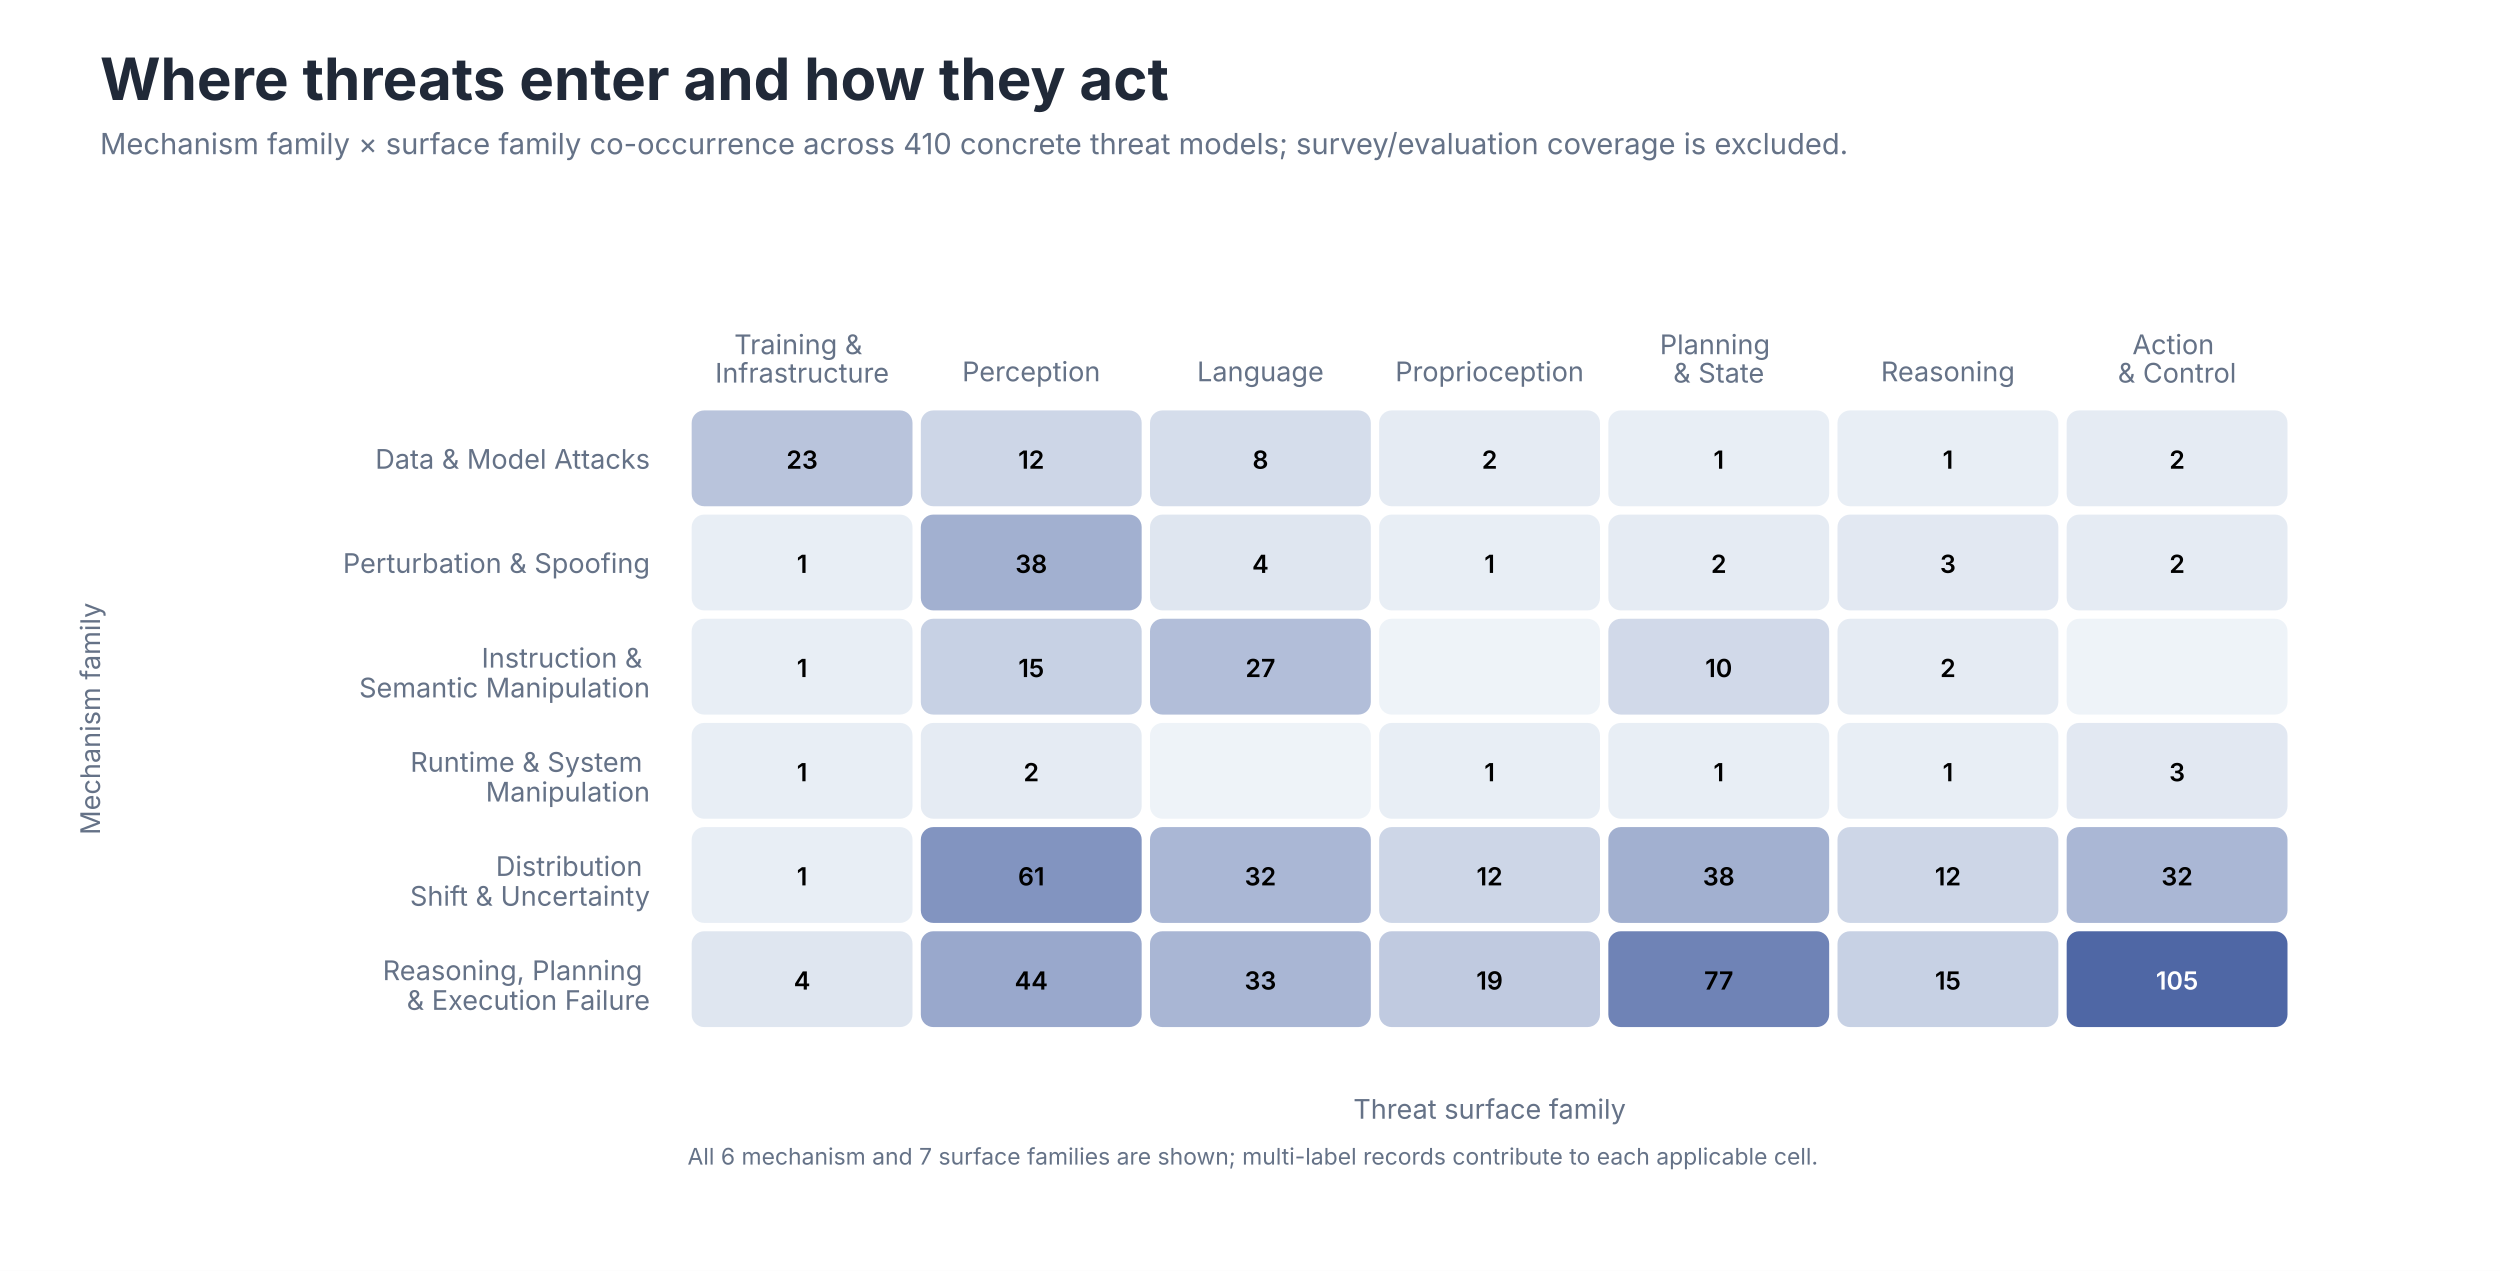
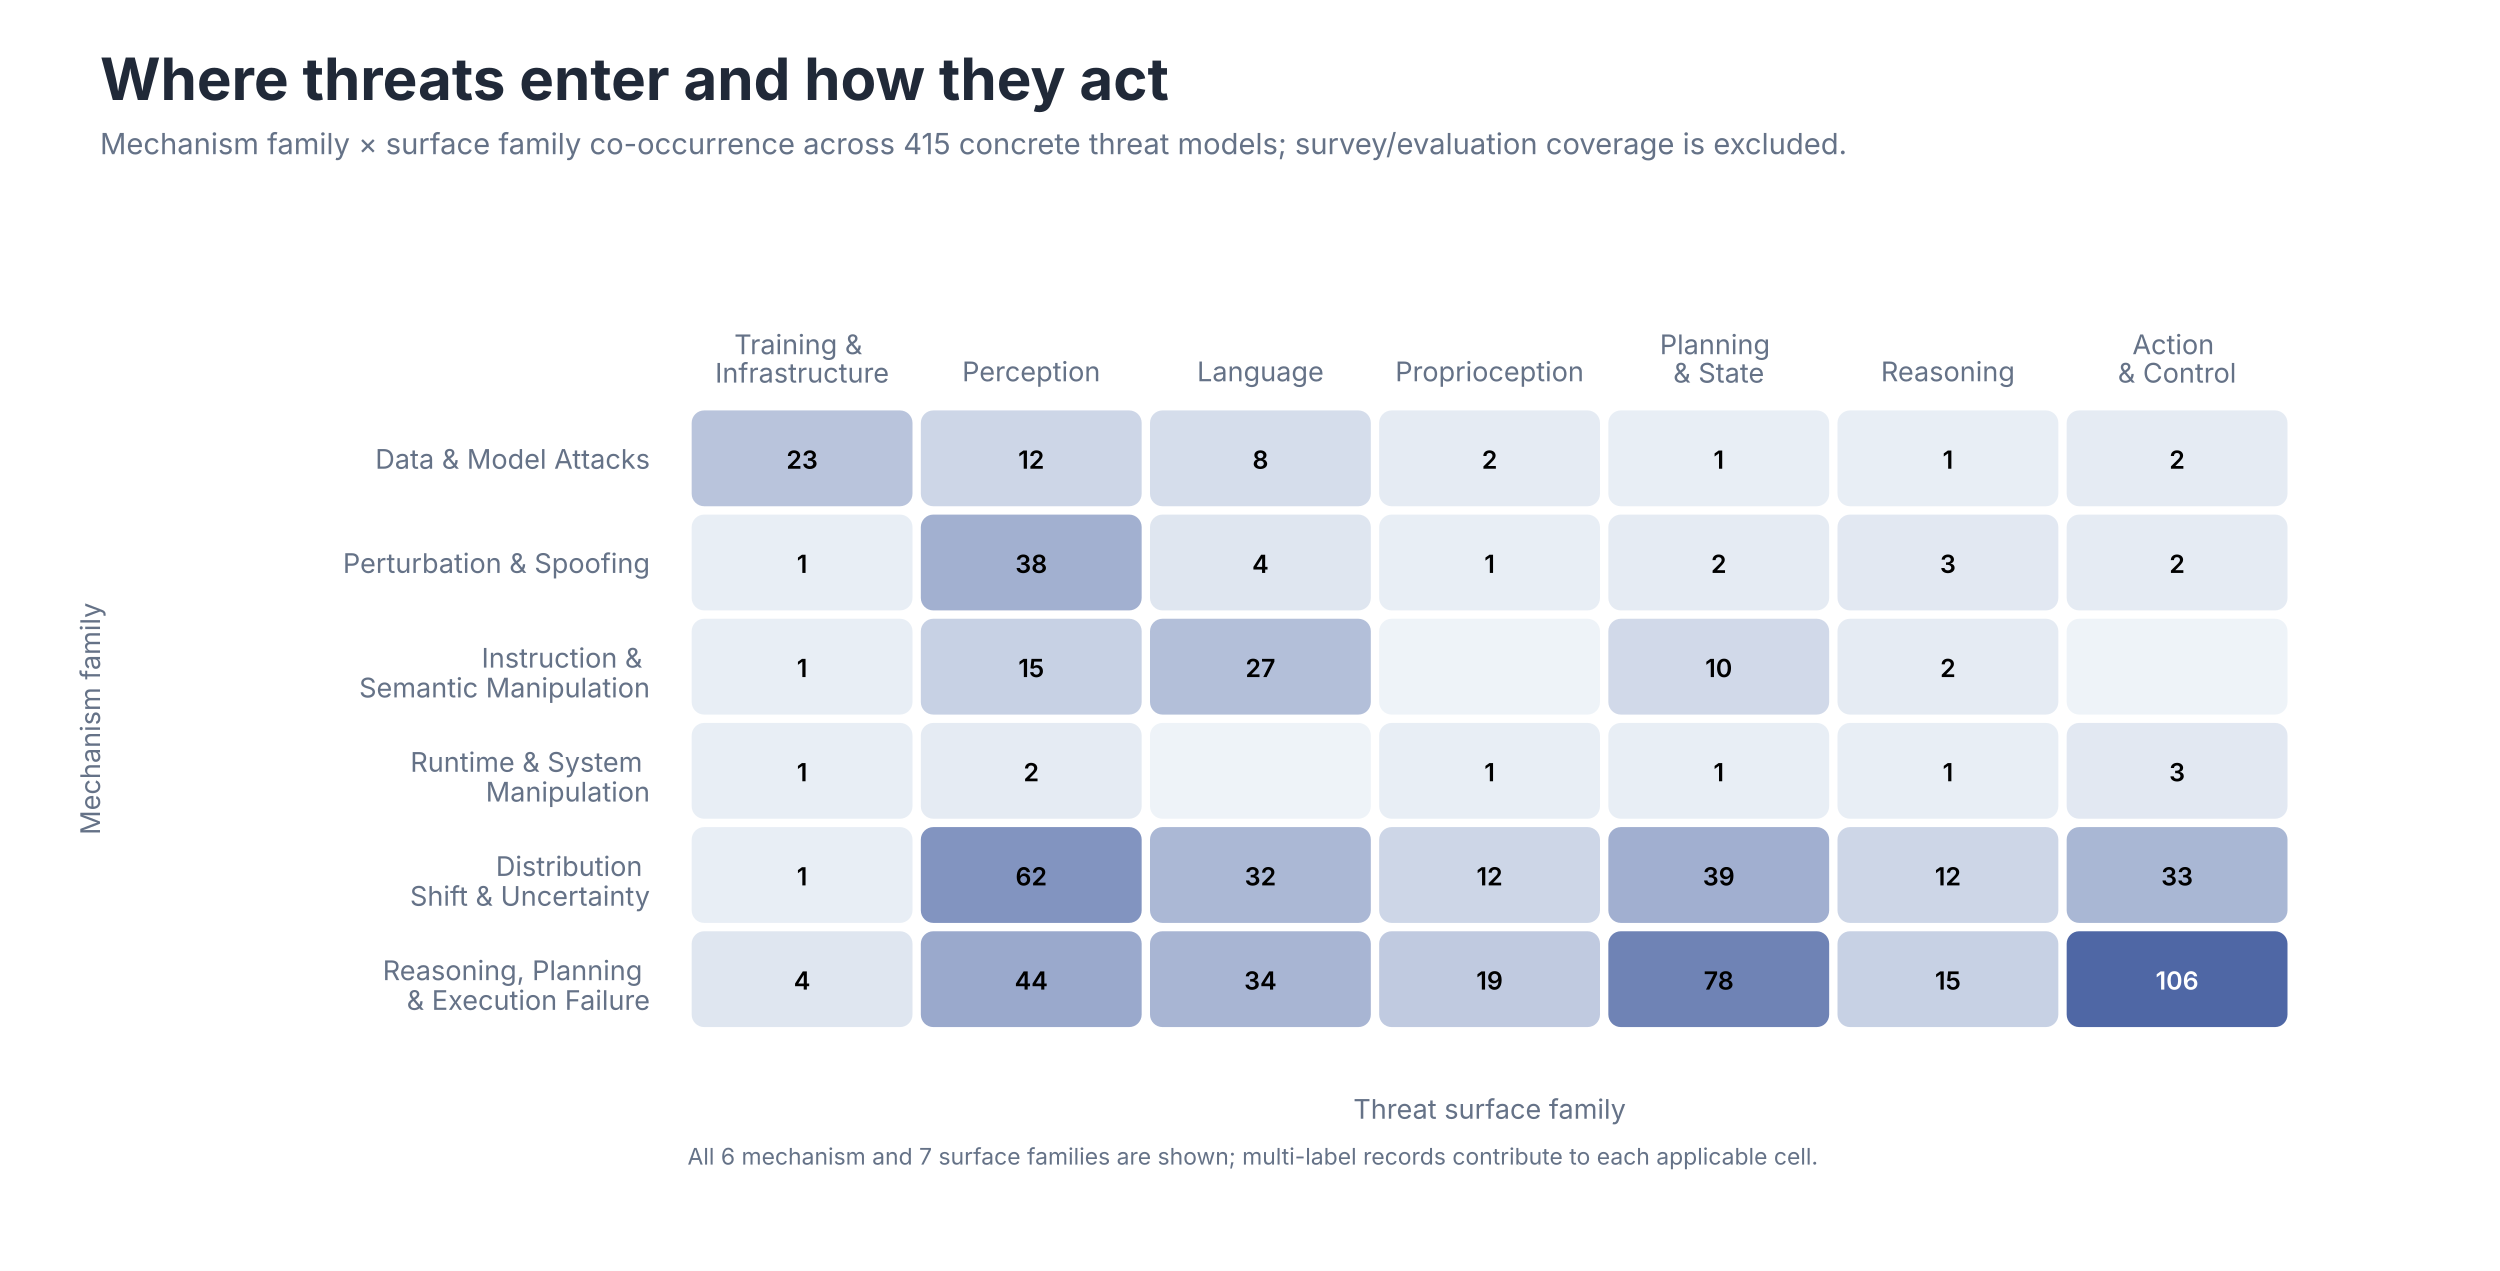
<svg xmlns="http://www.w3.org/2000/svg" role="img" aria-labelledby="title desc" viewBox="0 0 1200 610">
  <style>
text { font-family: -apple-system, BlinkMacSystemFont, 'Segoe UI', sans-serif; }
.title { font-size: 28px; font-weight: 650; fill: #202938; }
.subtitle { font-size: 14px; fill: #657287; }
.axis { font-size: 13px; fill: #657287; }
.label { font-size: 13px; fill: #202938; }
.small { font-size: 11px; fill: #657287; }
</style>
  <rect width="1200" height="610" fill="#FFFFFF" />
  <text class="title" x="48" y="48">Where threats enter and how they act</text>
-   <text class="subtitle" x="48" y="74">Mechanism family × surface family co-occurrence across 410 concrete threat models; survey/evaluation coverage is excluded.</text>
+   <text class="subtitle" x="48" y="74">Mechanism family × surface family co-occurrence across 415 concrete threat models; survey/evaluation coverage is excluded.</text>
  <text class="axis" text-anchor="middle" x="385.0" y="170.0">
    <tspan x="385.0" dy="0em">Training &amp;</tspan>
    <tspan x="385.0" dy="1.05em">Infrastructure</tspan>
  </text>
  <text class="axis" text-anchor="middle" x="495.0" y="183.0">
    <tspan x="495.0" dy="0em">Perception</tspan>
  </text>
  <text class="axis" text-anchor="middle" x="605.0" y="183.0">
    <tspan x="605.0" dy="0em">Language</tspan>
  </text>
  <text class="axis" text-anchor="middle" x="715.0" y="183.0">
    <tspan x="715.0" dy="0em">Proprioception</tspan>
  </text>
  <text class="axis" text-anchor="middle" x="825.0" y="170.0">
    <tspan x="825.0" dy="0em">Planning</tspan>
    <tspan x="825.0" dy="1.05em">&amp; State</tspan>
  </text>
  <text class="axis" text-anchor="middle" x="935.0" y="183.0">
    <tspan x="935.0" dy="0em">Reasoning</tspan>
  </text>
  <text class="axis" text-anchor="middle" x="1045.0" y="170.0">
    <tspan x="1045.0" dy="0em">Action</tspan>
    <tspan x="1045.0" dy="1.05em">&amp; Control</tspan>
  </text>
  <text class="axis" text-anchor="end" x="312.0" y="225.0">Data &amp; Model Attacks</text>
  <text class="axis" text-anchor="end" x="312.0" y="275.0">Perturbation &amp; Spoofing</text>
  <text class="axis" text-anchor="end" x="312.0" y="325.0">
    <tspan x="312.0" dy="-0.35em">Instruction &amp;</tspan>
    <tspan x="312.0" dy="1.1em">Semantic Manipulation</tspan>
  </text>
  <text class="axis" text-anchor="end" x="312.0" y="375.0">
    <tspan x="312.0" dy="-0.35em">Runtime &amp; System</tspan>
    <tspan x="312.0" dy="1.1em">Manipulation</tspan>
  </text>
  <text class="axis" text-anchor="end" x="312.0" y="425.0">
    <tspan x="312.0" dy="-0.35em">Distribution</tspan>
    <tspan x="312.0" dy="1.1em">Shift &amp; Uncertainty</tspan>
  </text>
  <text class="axis" text-anchor="end" x="312.0" y="475.0">
    <tspan x="312.0" dy="-0.35em">Reasoning, Planning</tspan>
    <tspan x="312.0" dy="1.1em">&amp; Execution Failure</tspan>
  </text>
  <rect x="332" y="197" width="106" height="46" rx="6" fill="#B9C4DC" />
  <text x="385.0" y="225.0" text-anchor="middle" font-size="12" font-weight="600" fill="#000000">23</text>
  <rect x="442" y="197" width="106" height="46" rx="6" fill="#CDD6E7" />
  <text x="495.0" y="225.0" text-anchor="middle" font-size="12" font-weight="600" fill="#000000">12</text>
  <rect x="552" y="197" width="106" height="46" rx="6" fill="#D5DDEB" />
  <text x="605.0" y="225.0" text-anchor="middle" font-size="12" font-weight="600" fill="#000000">8</text>
  <rect x="662" y="197" width="106" height="46" rx="6" fill="#E5EBF3" />
  <text x="715.0" y="225.0" text-anchor="middle" font-size="12" font-weight="600" fill="#000000">2</text>
  <rect x="772" y="197" width="106" height="46" rx="6" fill="#E8EEF5" />
  <text x="825.0" y="225.0" text-anchor="middle" font-size="12" font-weight="600" fill="#000000">1</text>
  <rect x="882" y="197" width="106" height="46" rx="6" fill="#E8EEF5" />
  <text x="935.0" y="225.0" text-anchor="middle" font-size="12" font-weight="600" fill="#000000">1</text>
  <rect x="992" y="197" width="106" height="46" rx="6" fill="#E5EBF3" />
  <text x="1045.0" y="225.0" text-anchor="middle" font-size="12" font-weight="600" fill="#000000">2</text>
  <rect x="332" y="247" width="106" height="46" rx="6" fill="#E8EEF5" />
  <text x="385.0" y="275.0" text-anchor="middle" font-size="12" font-weight="600" fill="#000000">1</text>
  <rect x="442" y="247" width="106" height="46" rx="6" fill="#A2B0D0" />
  <text x="495.0" y="275.0" text-anchor="middle" font-size="12" font-weight="600" fill="#000000">38</text>
  <rect x="552" y="247" width="106" height="46" rx="6" fill="#DFE6F0" />
  <text x="605.0" y="275.0" text-anchor="middle" font-size="12" font-weight="600" fill="#000000">4</text>
  <rect x="662" y="247" width="106" height="46" rx="6" fill="#E8EEF5" />
  <text x="715.0" y="275.0" text-anchor="middle" font-size="12" font-weight="600" fill="#000000">1</text>
  <rect x="772" y="247" width="106" height="46" rx="6" fill="#E5EBF3" />
  <text x="825.0" y="275.0" text-anchor="middle" font-size="12" font-weight="600" fill="#000000">2</text>
  <rect x="882" y="247" width="106" height="46" rx="6" fill="#E2E8F2" />
  <text x="935.0" y="275.0" text-anchor="middle" font-size="12" font-weight="600" fill="#000000">3</text>
  <rect x="992" y="247" width="106" height="46" rx="6" fill="#E5EBF3" />
  <text x="1045.0" y="275.0" text-anchor="middle" font-size="12" font-weight="600" fill="#000000">2</text>
  <rect x="332" y="297" width="106" height="46" rx="6" fill="#E8EEF5" />
  <text x="385.0" y="325.0" text-anchor="middle" font-size="12" font-weight="600" fill="#000000">1</text>
  <rect x="442" y="297" width="106" height="46" rx="6" fill="#C7D1E4" />
  <text x="495.0" y="325.0" text-anchor="middle" font-size="12" font-weight="600" fill="#000000">15</text>
-   <rect x="552" y="297" width="106" height="46" rx="6" fill="#B2BED9" />
+   <rect x="552" y="297" width="106" height="46" rx="6" fill="#B3BFD9" />
  <text x="605.0" y="325.0" text-anchor="middle" font-size="12" font-weight="600" fill="#000000">27</text>
  <rect x="662" y="297" width="106" height="46" rx="6" fill="#EEF3F8" />
  <text x="715.0" y="325.0" text-anchor="middle" font-size="12" font-weight="600" fill="#000000" />
  <rect x="772" y="297" width="106" height="46" rx="6" fill="#D1D9E9" />
  <text x="825.0" y="325.0" text-anchor="middle" font-size="12" font-weight="600" fill="#000000">10</text>
  <rect x="882" y="297" width="106" height="46" rx="6" fill="#E5EBF3" />
  <text x="935.0" y="325.0" text-anchor="middle" font-size="12" font-weight="600" fill="#000000">2</text>
  <rect x="992" y="297" width="106" height="46" rx="6" fill="#EEF3F8" />
  <text x="1045.0" y="325.0" text-anchor="middle" font-size="12" font-weight="600" fill="#000000" />
  <rect x="332" y="347" width="106" height="46" rx="6" fill="#E8EEF5" />
  <text x="385.0" y="375.0" text-anchor="middle" font-size="12" font-weight="600" fill="#000000">1</text>
  <rect x="442" y="347" width="106" height="46" rx="6" fill="#E5EBF3" />
  <text x="495.0" y="375.0" text-anchor="middle" font-size="12" font-weight="600" fill="#000000">2</text>
  <rect x="552" y="347" width="106" height="46" rx="6" fill="#EEF3F8" />
  <text x="605.0" y="375.0" text-anchor="middle" font-size="12" font-weight="600" fill="#000000" />
  <rect x="662" y="347" width="106" height="46" rx="6" fill="#E8EEF5" />
  <text x="715.0" y="375.0" text-anchor="middle" font-size="12" font-weight="600" fill="#000000">1</text>
  <rect x="772" y="347" width="106" height="46" rx="6" fill="#E8EEF5" />
  <text x="825.0" y="375.0" text-anchor="middle" font-size="12" font-weight="600" fill="#000000">1</text>
  <rect x="882" y="347" width="106" height="46" rx="6" fill="#E8EEF5" />
  <text x="935.0" y="375.0" text-anchor="middle" font-size="12" font-weight="600" fill="#000000">1</text>
  <rect x="992" y="347" width="106" height="46" rx="6" fill="#E2E8F2" />
  <text x="1045.0" y="375.0" text-anchor="middle" font-size="12" font-weight="600" fill="#000000">3</text>
  <rect x="332" y="397" width="106" height="46" rx="6" fill="#E8EEF5" />
  <text x="385.0" y="425.0" text-anchor="middle" font-size="12" font-weight="600" fill="#000000">1</text>
  <rect x="442" y="397" width="106" height="46" rx="6" fill="#8294C0" />
-   <text x="495.0" y="425.0" text-anchor="middle" font-size="12" font-weight="600" fill="#000000">61</text>
-   <rect x="552" y="397" width="106" height="46" rx="6" fill="#AAB7D5" />
+   <text x="495.0" y="425.0" text-anchor="middle" font-size="12" font-weight="600" fill="#000000">62</text>
+   <rect x="552" y="397" width="106" height="46" rx="6" fill="#ABB8D5" />
  <text x="605.0" y="425.0" text-anchor="middle" font-size="12" font-weight="600" fill="#000000">32</text>
  <rect x="662" y="397" width="106" height="46" rx="6" fill="#CDD6E7" />
  <text x="715.0" y="425.0" text-anchor="middle" font-size="12" font-weight="600" fill="#000000">12</text>
-   <rect x="772" y="397" width="106" height="46" rx="6" fill="#A2B0D0" />
-   <text x="825.0" y="425.0" text-anchor="middle" font-size="12" font-weight="600" fill="#000000">38</text>
+   <rect x="772" y="397" width="106" height="46" rx="6" fill="#A1AFD0" />
+   <text x="825.0" y="425.0" text-anchor="middle" font-size="12" font-weight="600" fill="#000000">39</text>
  <rect x="882" y="397" width="106" height="46" rx="6" fill="#CDD6E7" />
  <text x="935.0" y="425.0" text-anchor="middle" font-size="12" font-weight="600" fill="#000000">12</text>
-   <rect x="992" y="397" width="106" height="46" rx="6" fill="#AAB7D5" />
-   <text x="1045.0" y="425.0" text-anchor="middle" font-size="12" font-weight="600" fill="#000000">32</text>
+   <rect x="992" y="397" width="106" height="46" rx="6" fill="#A9B7D4" />
+   <text x="1045.0" y="425.0" text-anchor="middle" font-size="12" font-weight="600" fill="#000000">33</text>
  <rect x="332" y="447" width="106" height="46" rx="6" fill="#DFE6F0" />
  <text x="385.0" y="475.0" text-anchor="middle" font-size="12" font-weight="600" fill="#000000">4</text>
-   <rect x="442" y="447" width="106" height="46" rx="6" fill="#99A8CC" />
+   <rect x="442" y="447" width="106" height="46" rx="6" fill="#9AA9CC" />
  <text x="495.0" y="475.0" text-anchor="middle" font-size="12" font-weight="600" fill="#000000">44</text>
-   <rect x="552" y="447" width="106" height="46" rx="6" fill="#A9B6D4" />
-   <text x="605.0" y="475.0" text-anchor="middle" font-size="12" font-weight="600" fill="#000000">33</text>
+   <rect x="552" y="447" width="106" height="46" rx="6" fill="#A8B5D3" />
+   <text x="605.0" y="475.0" text-anchor="middle" font-size="12" font-weight="600" fill="#000000">34</text>
  <rect x="662" y="447" width="106" height="46" rx="6" fill="#C0CAE0" />
  <text x="715.0" y="475.0" text-anchor="middle" font-size="12" font-weight="600" fill="#000000">19</text>
-   <rect x="772" y="447" width="106" height="46" rx="6" fill="#6F83B6" />
-   <text x="825.0" y="475.0" text-anchor="middle" font-size="12" font-weight="600" fill="#000000">77</text>
+   <rect x="772" y="447" width="106" height="46" rx="6" fill="#6F83B5" />
+   <text x="825.0" y="475.0" text-anchor="middle" font-size="12" font-weight="600" fill="#000000">78</text>
  <rect x="882" y="447" width="106" height="46" rx="6" fill="#C7D1E4" />
  <text x="935.0" y="475.0" text-anchor="middle" font-size="12" font-weight="600" fill="#000000">15</text>
  <rect x="992" y="447" width="106" height="46" rx="6" fill="#4F67A5" />
-   <text x="1045.0" y="475.0" text-anchor="middle" font-size="12" font-weight="600" fill="#FFFFFF">105</text>
+   <text x="1045.0" y="475.0" text-anchor="middle" font-size="12" font-weight="600" fill="#FFFFFF">106</text>
  <text class="axis" x="715.0" y="537" text-anchor="middle">Threat surface family</text>
  <text class="axis" transform="translate(48 345.0) rotate(-90)" text-anchor="middle">Mechanism family</text>
  <text class="small" x="330" y="559">All 6 mechanism and 7 surface families are shown; multi-label records contribute to each applicable cell.</text>
</svg>
